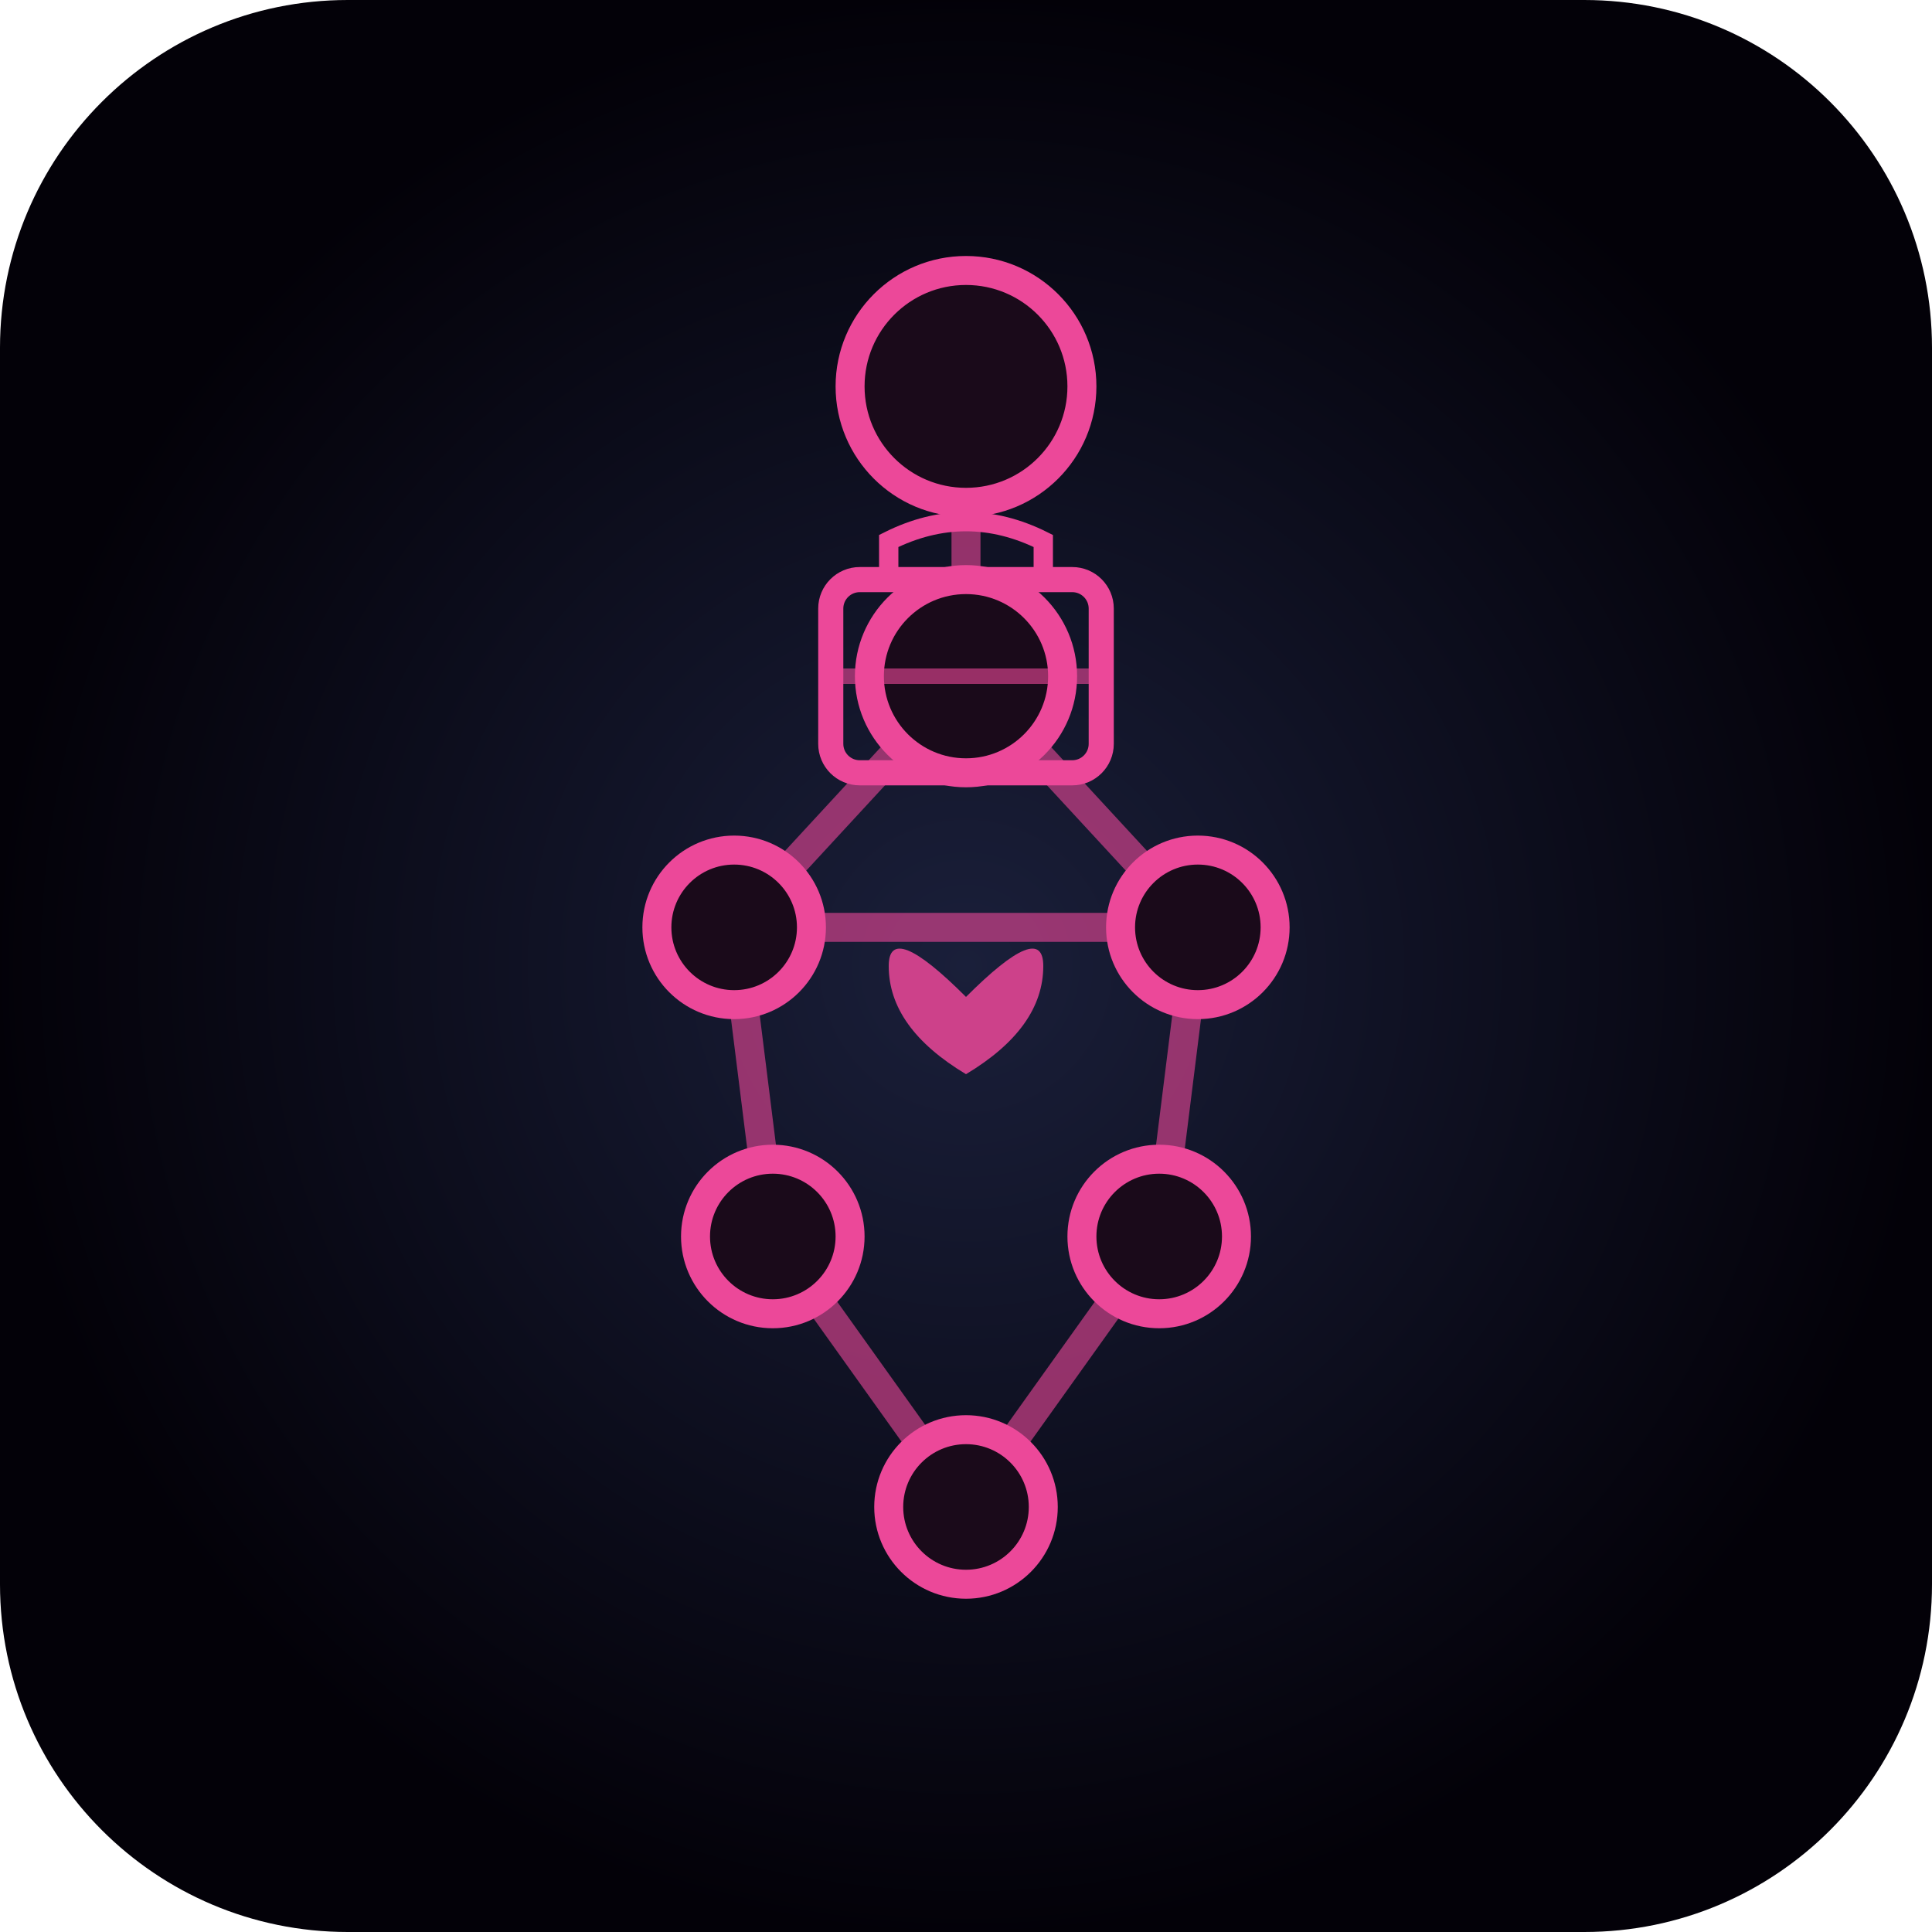
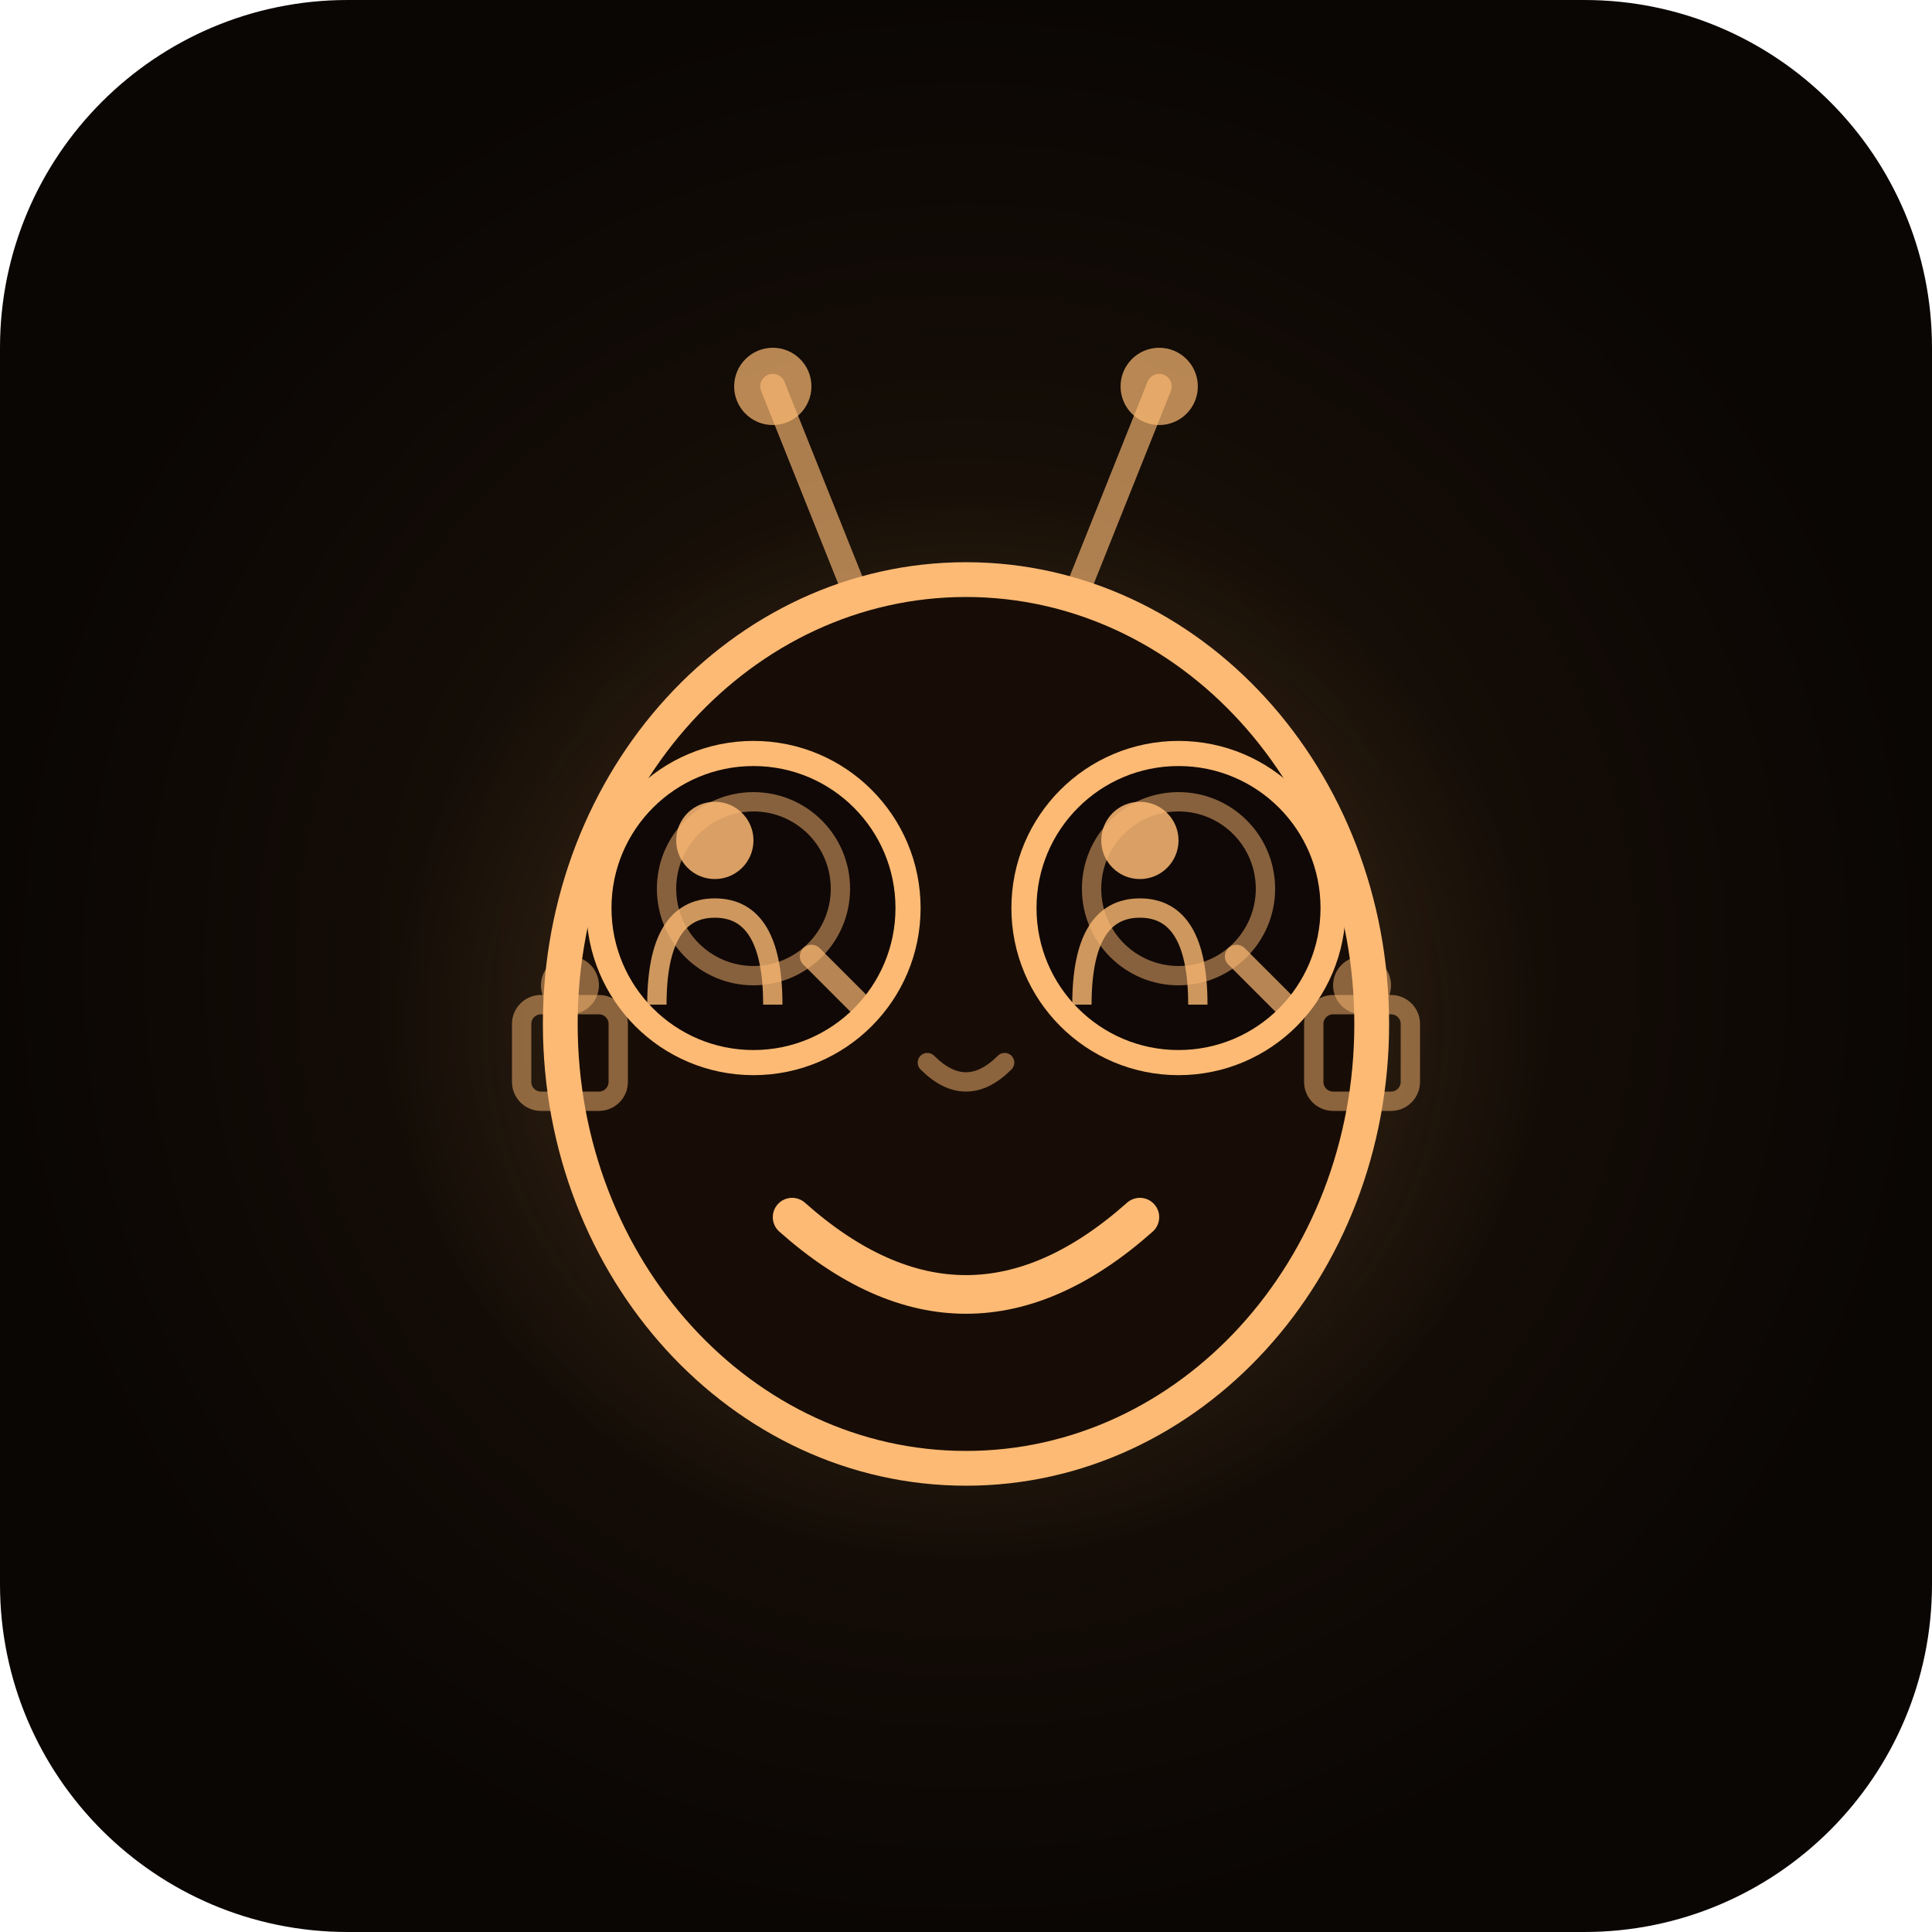
<svg xmlns="http://www.w3.org/2000/svg" viewBox="0 0 100 100" width="200" height="200">
  <defs>
    <radialGradient id="bg" cx="50%" cy="50%" r="50%">
-       <stop offset="0%" stop-color="#1a1f3a" />
-       <stop offset="100%" stop-color="#030108" />
+       <stop offset="0%" stop-color="#22160a" />
+       <stop offset="100%" stop-color="#0a0604" />
+     </radialGradient>
+     <radialGradient id="faceGlow" cx="50%" cy="50%" r="50%">
+       <stop offset="0%" stop-color="#fdba74" stop-opacity="0.22" />
+       <stop offset="100%" stop-color="#fdba74" stop-opacity="0" />
    </radialGradient>
  </defs>
  <rect width="100" height="100" rx="18" fill="url(#bg)" />
-   <line x1="50" y1="26" x2="50" y2="35" stroke="#EC4899" stroke-width="1.5" opacity="0.6" />
-   <line x1="50" y1="35" x2="38" y2="48" stroke="#EC4899" stroke-width="1.5" opacity="0.6" />
-   <line x1="50" y1="35" x2="62" y2="48" stroke="#EC4899" stroke-width="1.5" opacity="0.6" />
-   <line x1="38" y1="48" x2="40" y2="64" stroke="#EC4899" stroke-width="1.5" opacity="0.6" />
-   <line x1="62" y1="48" x2="60" y2="64" stroke="#EC4899" stroke-width="1.5" opacity="0.6" />
-   <line x1="40" y1="64" x2="50" y2="78" stroke="#EC4899" stroke-width="1.5" opacity="0.6" />
-   <line x1="60" y1="64" x2="50" y2="78" stroke="#EC4899" stroke-width="1.5" opacity="0.6" />
-   <line x1="38" y1="48" x2="62" y2="48" stroke="#EC4899" stroke-width="1.5" opacity="0.6" />
-   <circle cx="50" cy="20" r="6" fill="#1a0a1a" stroke="#EC4899" stroke-width="1.5" />
-   <circle cx="50" cy="35" r="5" fill="#1a0a1a" stroke="#EC4899" stroke-width="1.5" />
-   <circle cx="38" cy="48" r="4" fill="#1a0a1a" stroke="#EC4899" stroke-width="1.5" />
-   <circle cx="62" cy="48" r="4" fill="#1a0a1a" stroke="#EC4899" stroke-width="1.5" />
-   <circle cx="40" cy="64" r="4" fill="#1a0a1a" stroke="#EC4899" stroke-width="1.5" />
-   <circle cx="60" cy="64" r="4" fill="#1a0a1a" stroke="#EC4899" stroke-width="1.5" />
-   <circle cx="50" cy="78" r="4" fill="#1a0a1a" stroke="#EC4899" stroke-width="1.5" />
-   <rect x="43" y="30" width="14" height="10" rx="1.5" fill="none" stroke="#EC4899" stroke-width="1.3" />
-   <path d="M46,30 L46,28 Q50,26 54,28 L54,30" stroke="#EC4899" stroke-width="1" fill="none" />
-   <line x1="43" y1="35" x2="57" y2="35" stroke="#EC4899" stroke-width="0.8" opacity="0.6" />
-   <path d="M50,51.6 Q46,47.6 46,50 Q46,53.2 50,55.6 Q54,53.2 54,50 Q54,47.6 50,51.6 Z" fill="#EC4899" opacity="0.85" />
+   <ellipse cx="50" cy="53" rx="30" ry="28" fill="url(#faceGlow)" />
+   <ellipse cx="50" cy="53" rx="21" ry="23" fill="#180d06" stroke="#fdba74" stroke-width="1.8" />
+   <circle cx="39" cy="47" r="8" fill="#100806" stroke="#fdba74" stroke-width="1.3" />
+   <circle cx="37" cy="43.5" r="2" fill="#fdba74" opacity="0.85" />
+   <path d="M34,52 Q34,47 37,47 Q40,47 40,52" fill="none" stroke="#fdba74" stroke-width="1" opacity="0.8" />
+   <circle cx="39" cy="46" r="4.5" fill="none" stroke="#fdba74" stroke-width="1" opacity="0.5" />
+   <line x1="42" y1="49.5" x2="44.5" y2="52" stroke="#fdba74" stroke-width="1.2" stroke-linecap="round" opacity="0.7" />
+   <circle cx="61" cy="47" r="8" fill="#100806" stroke="#fdba74" stroke-width="1.3" />
+   <circle cx="59" cy="43.5" r="2" fill="#fdba74" opacity="0.85" />
+   <path d="M56,52 Q56,47 59,47 Q62,47 62,52" fill="none" stroke="#fdba74" stroke-width="1" opacity="0.8" />
+   <circle cx="61" cy="46" r="4.5" fill="none" stroke="#fdba74" stroke-width="1" opacity="0.5" />
+   <line x1="64" y1="49.5" x2="66.5" y2="52" stroke="#fdba74" stroke-width="1.2" stroke-linecap="round" opacity="0.7" />
+   <rect x="27" y="52" width="5" height="5" rx="1" fill="none" stroke="#fdba74" stroke-width="1" opacity="0.5" />
+   <circle cx="29.5" cy="51" r="1.5" fill="#fdba74" opacity="0.5" />
+   <rect x="68" y="52" width="5" height="5" rx="1" fill="none" stroke="#fdba74" stroke-width="1" opacity="0.5" />
+   <circle cx="70.5" cy="51" r="1.5" fill="#fdba74" opacity="0.5" />
+   <path d="M41,63 Q50,71 59,63" fill="none" stroke="#fdba74" stroke-width="2" stroke-linecap="round" />
+   <path d="M48,55 Q50,57 52,55" fill="none" stroke="#fdba74" stroke-width="1" stroke-linecap="round" opacity="0.5" />
+   <line x1="44" y1="30" x2="40" y2="20" stroke="#fdba74" stroke-width="1.3" stroke-linecap="round" opacity="0.65" />
+   <circle cx="40" cy="20" r="2" fill="#fdba74" opacity="0.7" />
+   <line x1="56" y1="30" x2="60" y2="20" stroke="#fdba74" stroke-width="1.3" stroke-linecap="round" opacity="0.65" />
+   <circle cx="60" cy="20" r="2" fill="#fdba74" opacity="0.7" />
</svg>
